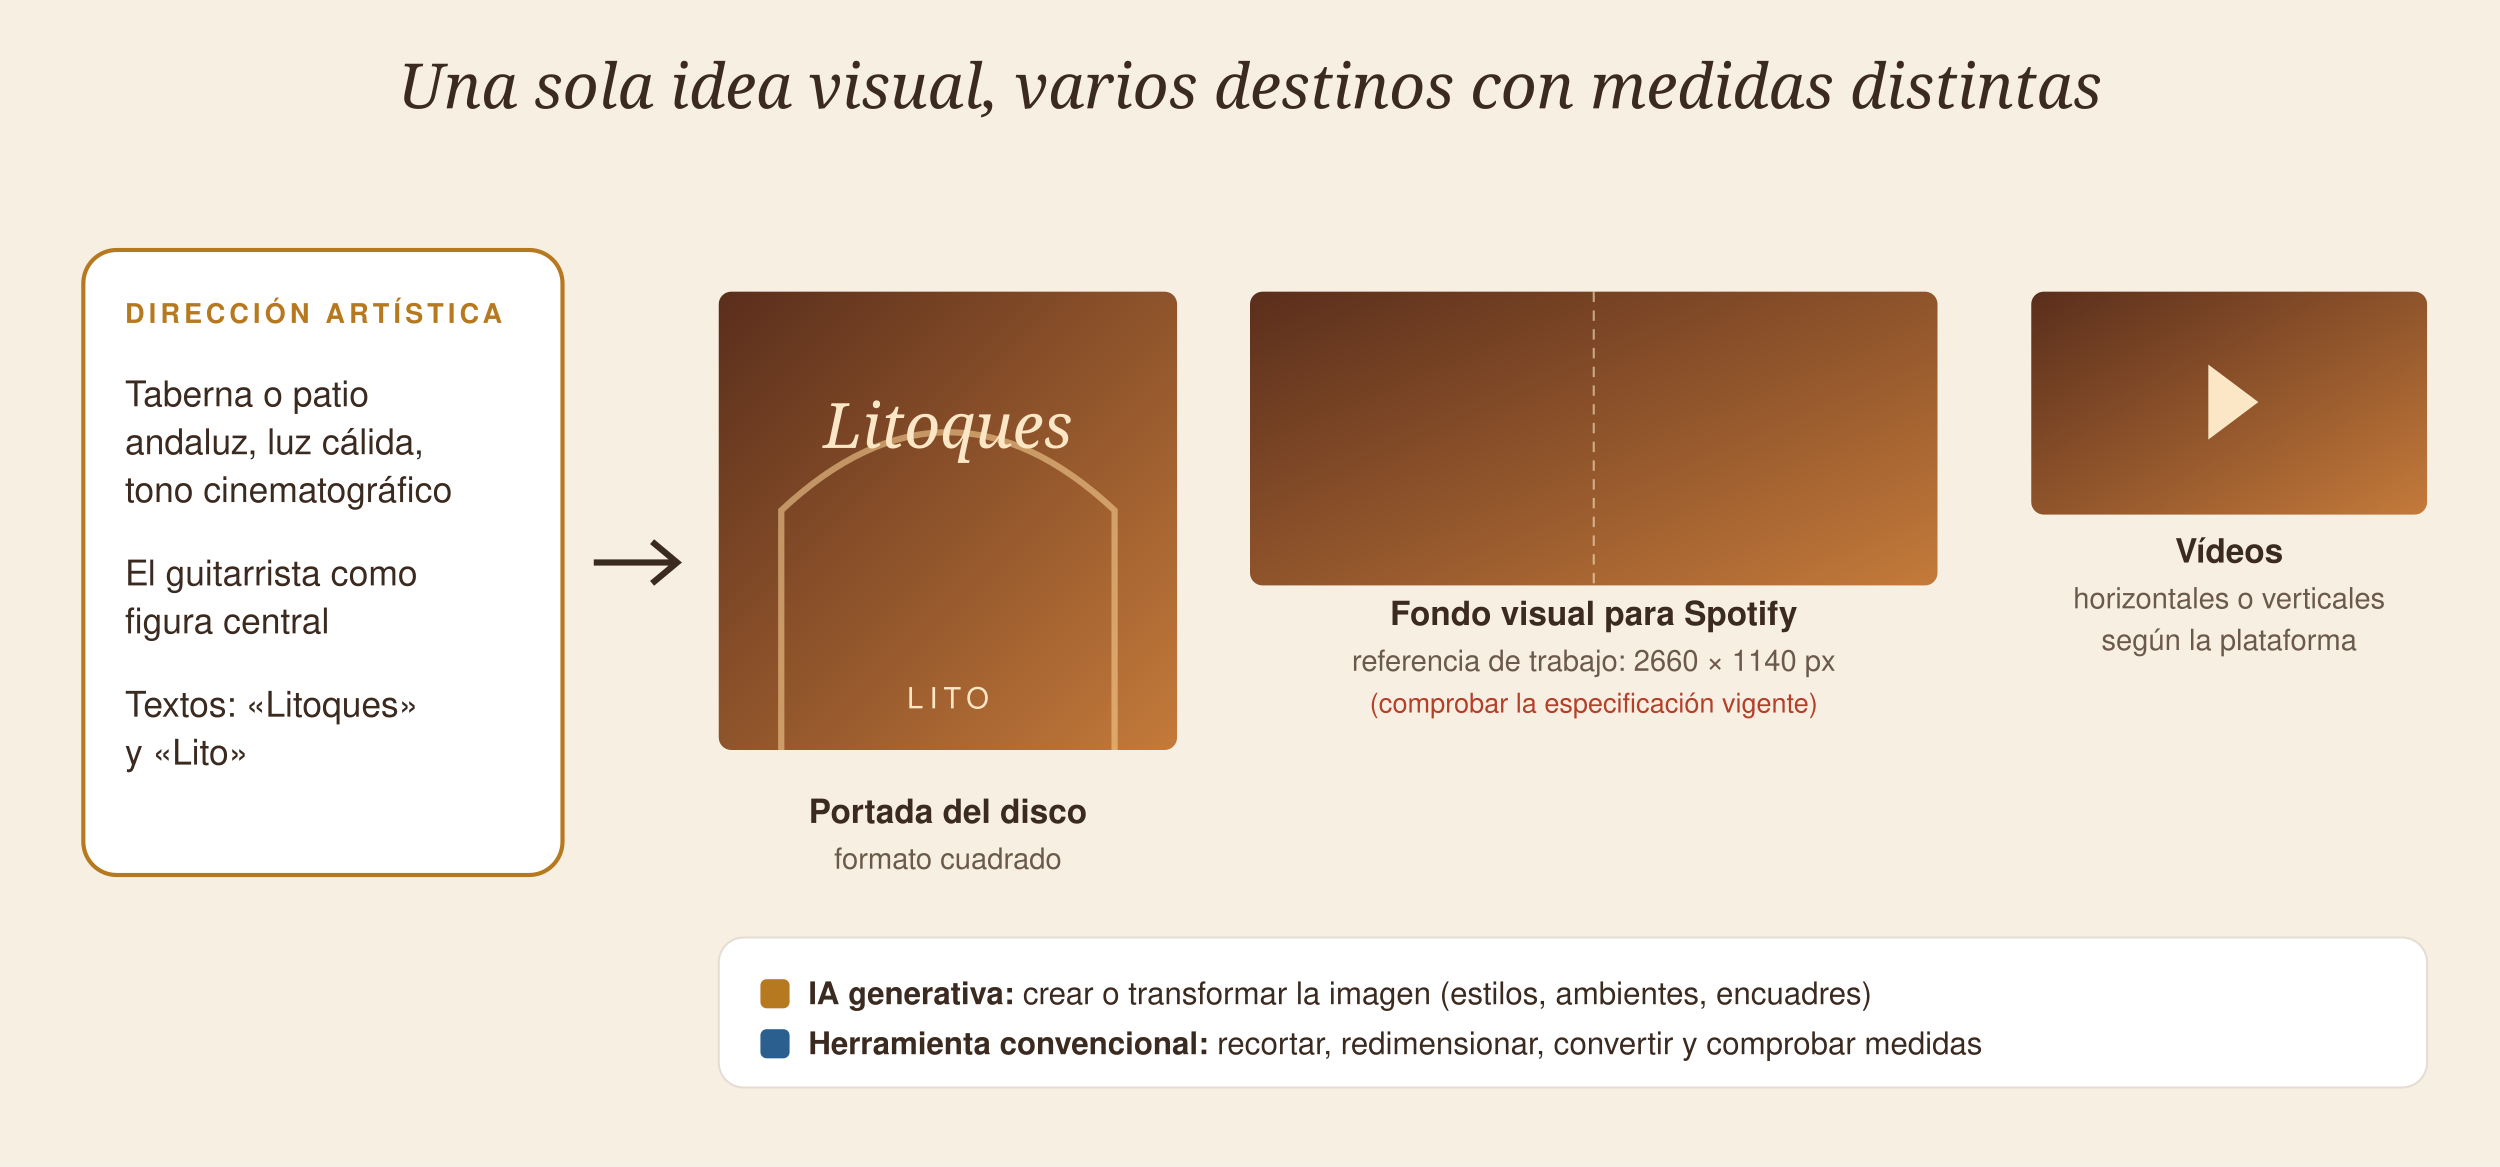
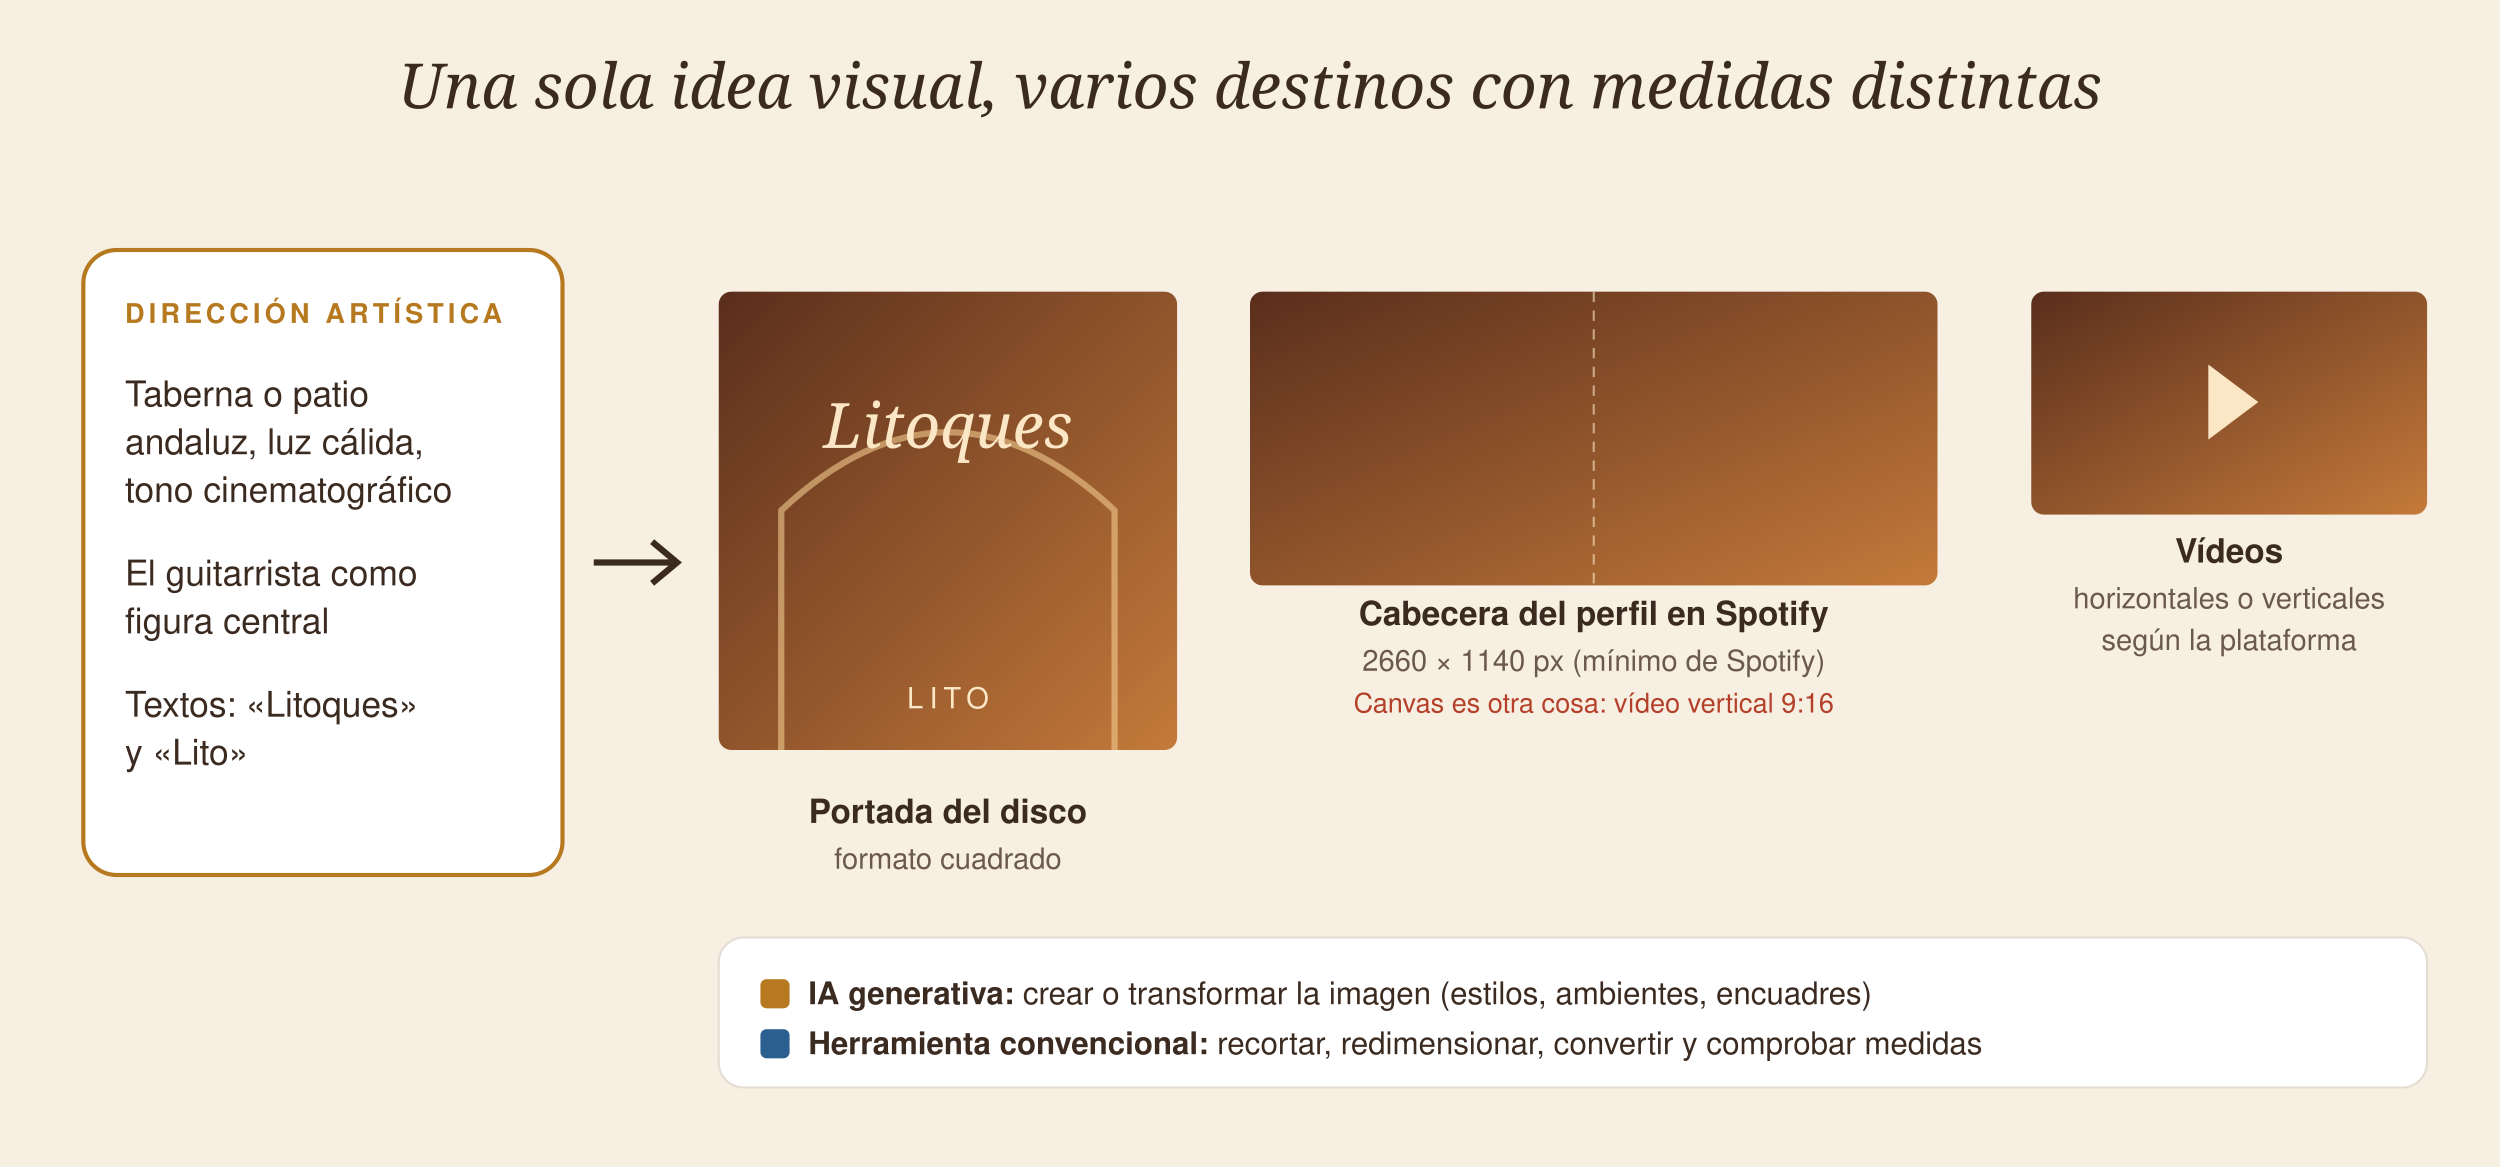
<svg xmlns="http://www.w3.org/2000/svg" viewBox="0 0 1200 560" width="1200" height="560">
  <defs>
    <linearGradient id="patio" x1="0" y1="0" x2="1" y2="1">
      <stop offset="0" stop-color="#5a2e1c" />
      <stop offset="1" stop-color="#c47a3a" />
    </linearGradient>
  </defs>
  <rect width="1200" height="560" fill="#f7efe2" />
  <text x="600" y="52" text-anchor="middle" font-family="Georgia, serif" font-size="30" font-style="italic" fill="#3b2a20">Una sola idea visual, varios destinos con medidas distintas</text>
  <g font-family="Helvetica, Arial, sans-serif">
    <rect x="40" y="120" width="230" height="300" rx="16" fill="#fff" stroke="#b7791f" stroke-width="2" />
    <text x="60" y="155" font-size="13" font-weight="700" letter-spacing="2" fill="#b7791f">DIRECCIÓN ARTÍSTICA</text>
    <text x="60" y="195" font-size="17" fill="#3b2a20">Taberna o patio</text>
    <text x="60" y="218" font-size="17" fill="#3b2a20">andaluz, luz cálida,</text>
    <text x="60" y="241" font-size="17" fill="#3b2a20">tono cinematográfico</text>
    <text x="60" y="281" font-size="17" fill="#3b2a20">El guitarrista como</text>
    <text x="60" y="304" font-size="17" fill="#3b2a20">figura central</text>
    <text x="60" y="344" font-size="17" fill="#3b2a20">Textos: «Litoques»</text>
    <text x="60" y="367" font-size="17" fill="#3b2a20">y «Lito»</text>
    <path d="M285 270 h40 m-12 -10 l12 10 l-12 10" stroke="#3b2a20" stroke-width="3" fill="none" />
    <rect x="345" y="140" width="220" height="220" rx="6" fill="url(#patio)" />
    <path d="M375 360 V245 Q455 170 535 245 V360" fill="none" stroke="#f2c98d" stroke-width="3" opacity="0.6" />
    <text x="455" y="215" text-anchor="middle" font-family="Georgia, serif" font-size="30" font-style="italic" fill="#fbe7c6">Litoques</text>
    <text x="455" y="340" text-anchor="middle" font-size="14" letter-spacing="3" fill="#fbe7c6">LITO</text>
    <text x="455" y="395" text-anchor="middle" font-size="16" font-weight="700" fill="#3b2a20">Portada del disco</text>
    <text x="455" y="417" text-anchor="middle" font-size="14" fill="#6b5a4c">formato cuadrado</text>
    <rect x="600" y="140" width="330" height="141" rx="6" fill="url(#patio)" />
    <line x1="765" y1="140" x2="765" y2="281" stroke="#fbe7c6" stroke-dasharray="5 4" opacity="0.6" />
-     <text x="765" y="300" text-anchor="middle" font-size="16" font-weight="700" fill="#3b2a20">Fondo visual para Spotify</text>
-     <text x="765" y="322" text-anchor="middle" font-size="14" fill="#6b5a4c">referencia de trabajo: 2660 × 1140 px</text>
-     <text x="765" y="342" text-anchor="middle" font-size="13" fill="#b5402a">(comprobar la especificación vigente)</text>
+     <text x="765" y="300" text-anchor="middle" font-size="16" font-weight="700" fill="#3b2a20">Cabecera del perfil en Spotify</text>
+     <text x="765" y="322" text-anchor="middle" font-size="14" fill="#6b5a4c">2660 × 1140 px (mínimo de Spotify)</text>
+     <text x="765" y="342" text-anchor="middle" font-size="13" fill="#b5402a">Canvas es otra cosa: vídeo vertical 9:16</text>
    <rect x="975" y="140" width="190" height="107" rx="6" fill="url(#patio)" />
    <path d="M1060 175 l24 18 l-24 18 z" fill="#fbe7c6" />
    <text x="1070" y="270" text-anchor="middle" font-size="16" font-weight="700" fill="#3b2a20">Vídeos</text>
    <text x="1070" y="292" text-anchor="middle" font-size="14" fill="#6b5a4c">horizontales o verticales</text>
    <text x="1070" y="312" text-anchor="middle" font-size="14" fill="#6b5a4c">según la plataforma</text>
    <rect x="345" y="450" width="820" height="72" rx="12" fill="#fff" stroke="#e4ddd3" />
    <rect x="365" y="470" width="14" height="14" rx="3" fill="#b7791f" />
    <text x="388" y="482" font-size="15" fill="#3b2a20">
      <tspan font-weight="700">IA generativa:</tspan> crear o transformar la imagen (estilos, ambientes, encuadres)</text>
    <rect x="365" y="494" width="14" height="14" rx="3" fill="#2b5f8f" />
    <text x="388" y="506" font-size="15" fill="#3b2a20">
      <tspan font-weight="700">Herramienta convencional:</tspan> recortar, redimensionar, convertir y comprobar medidas</text>
  </g>
</svg>
